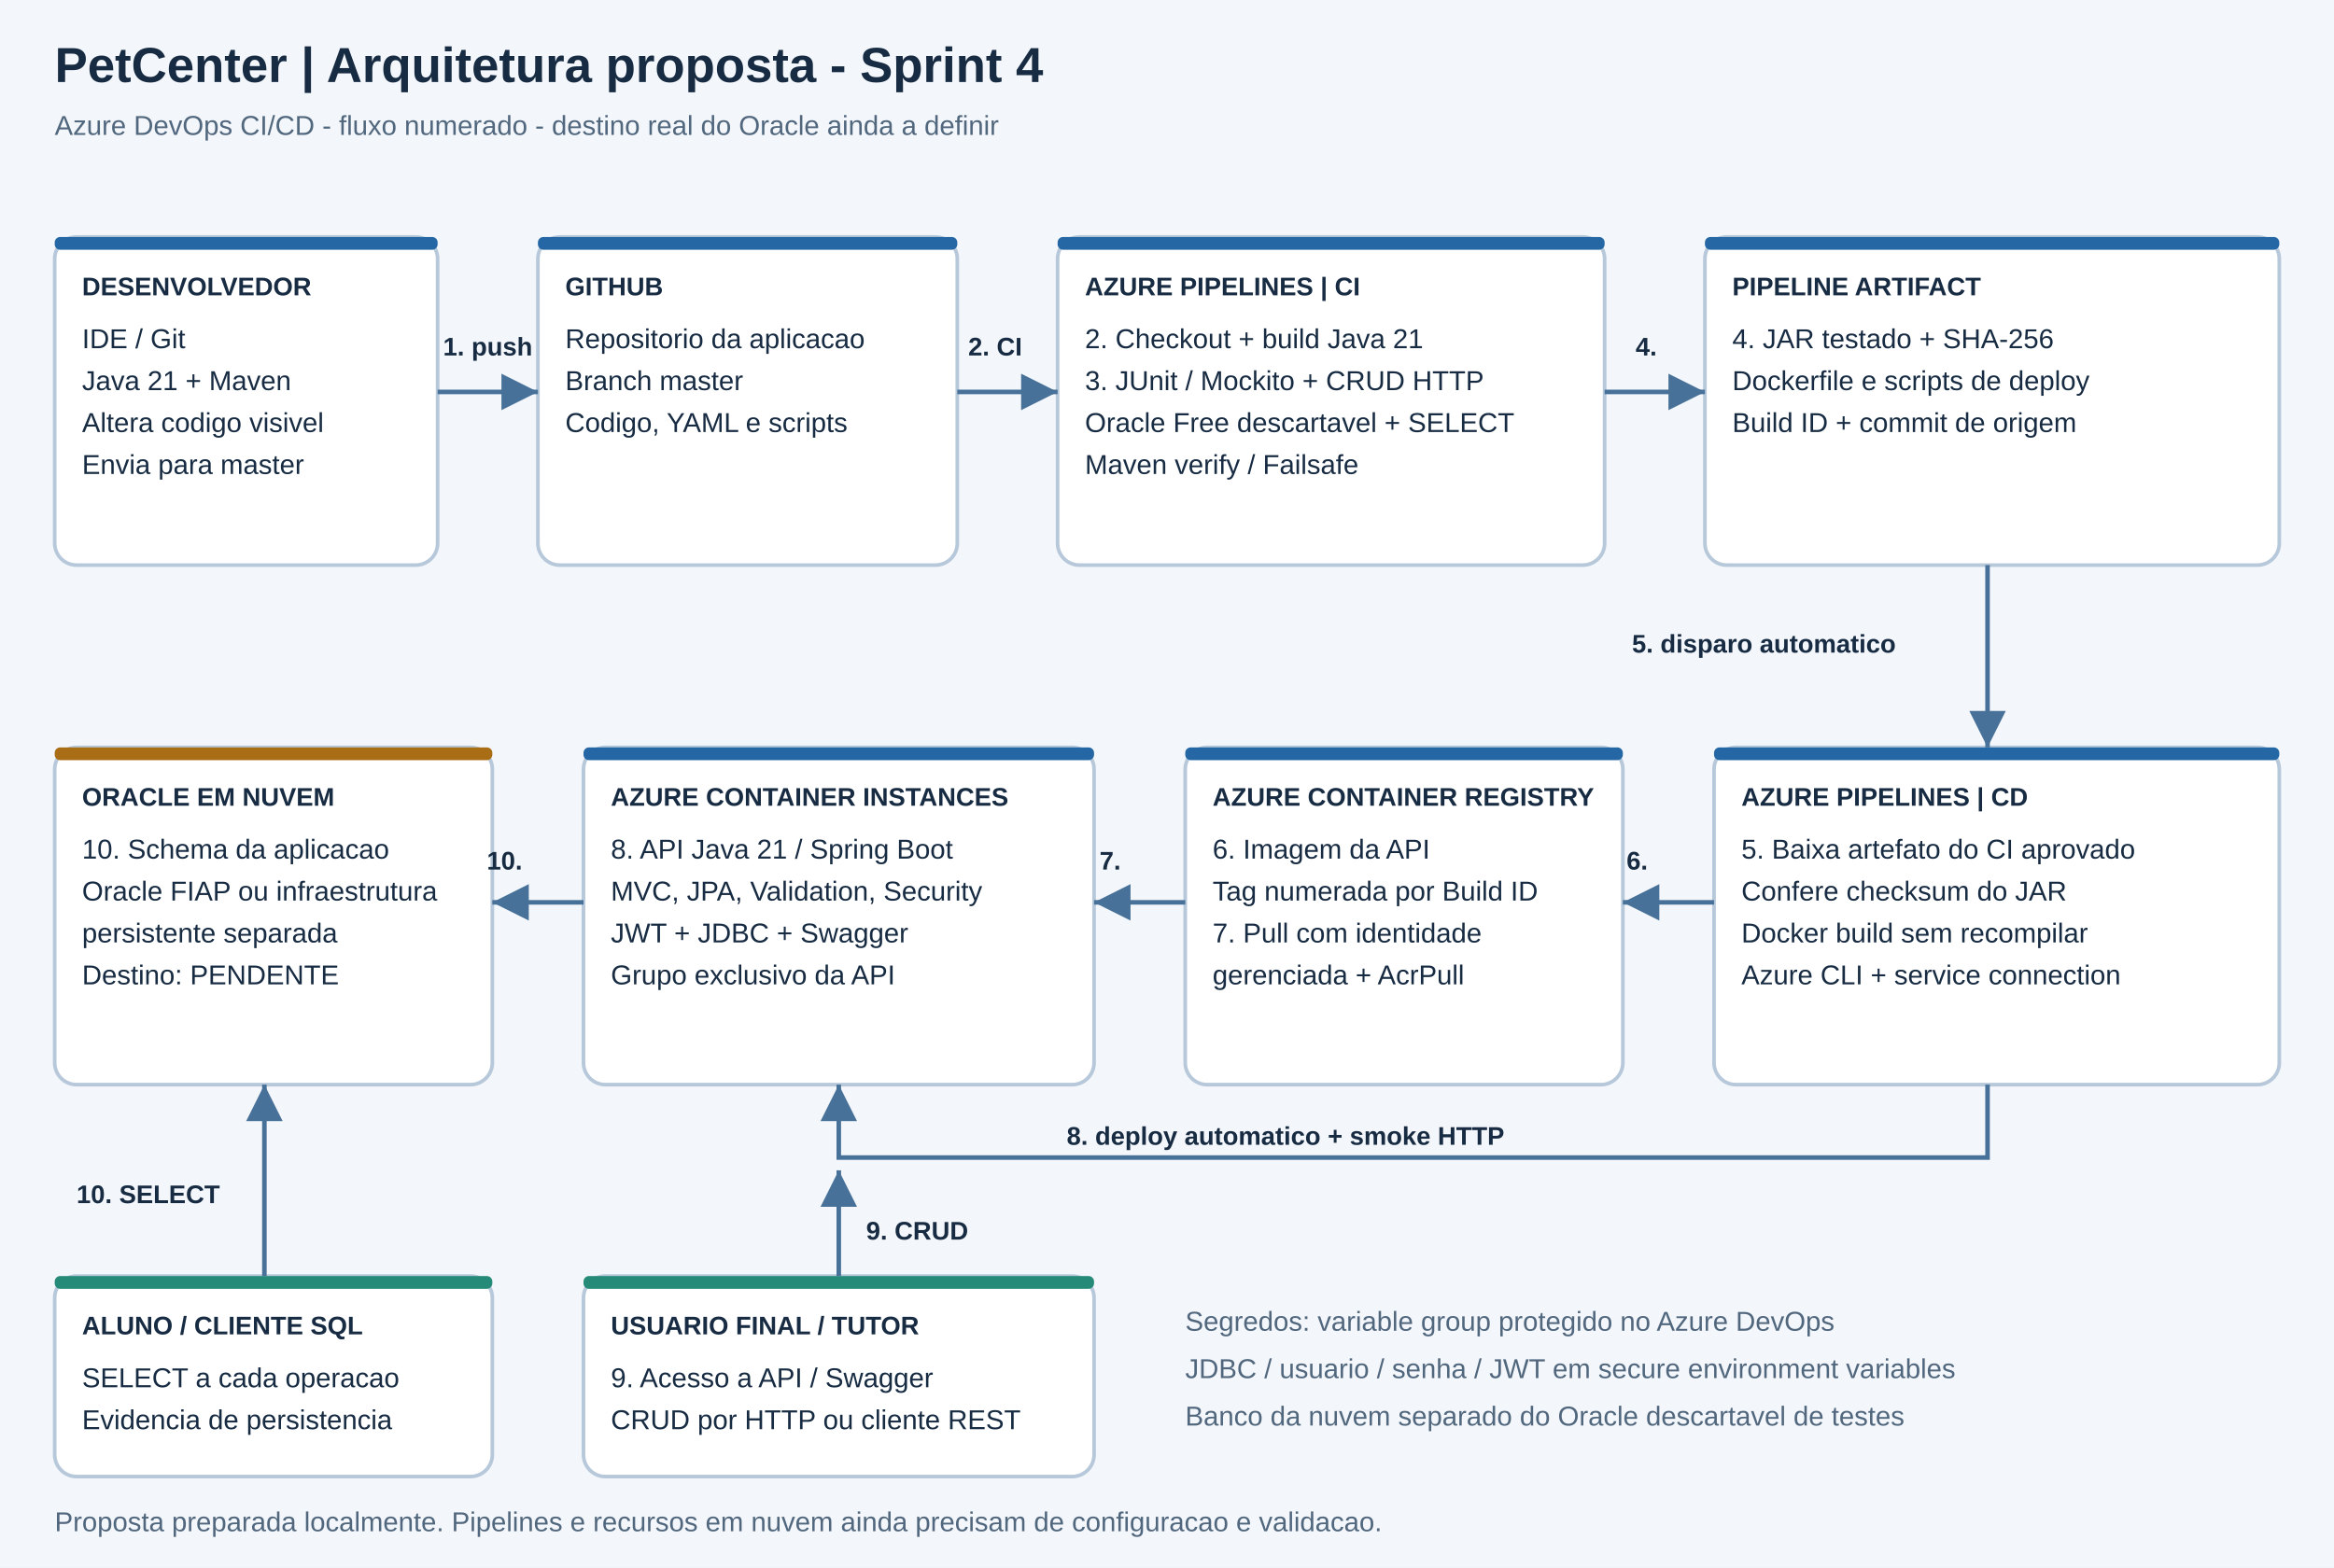
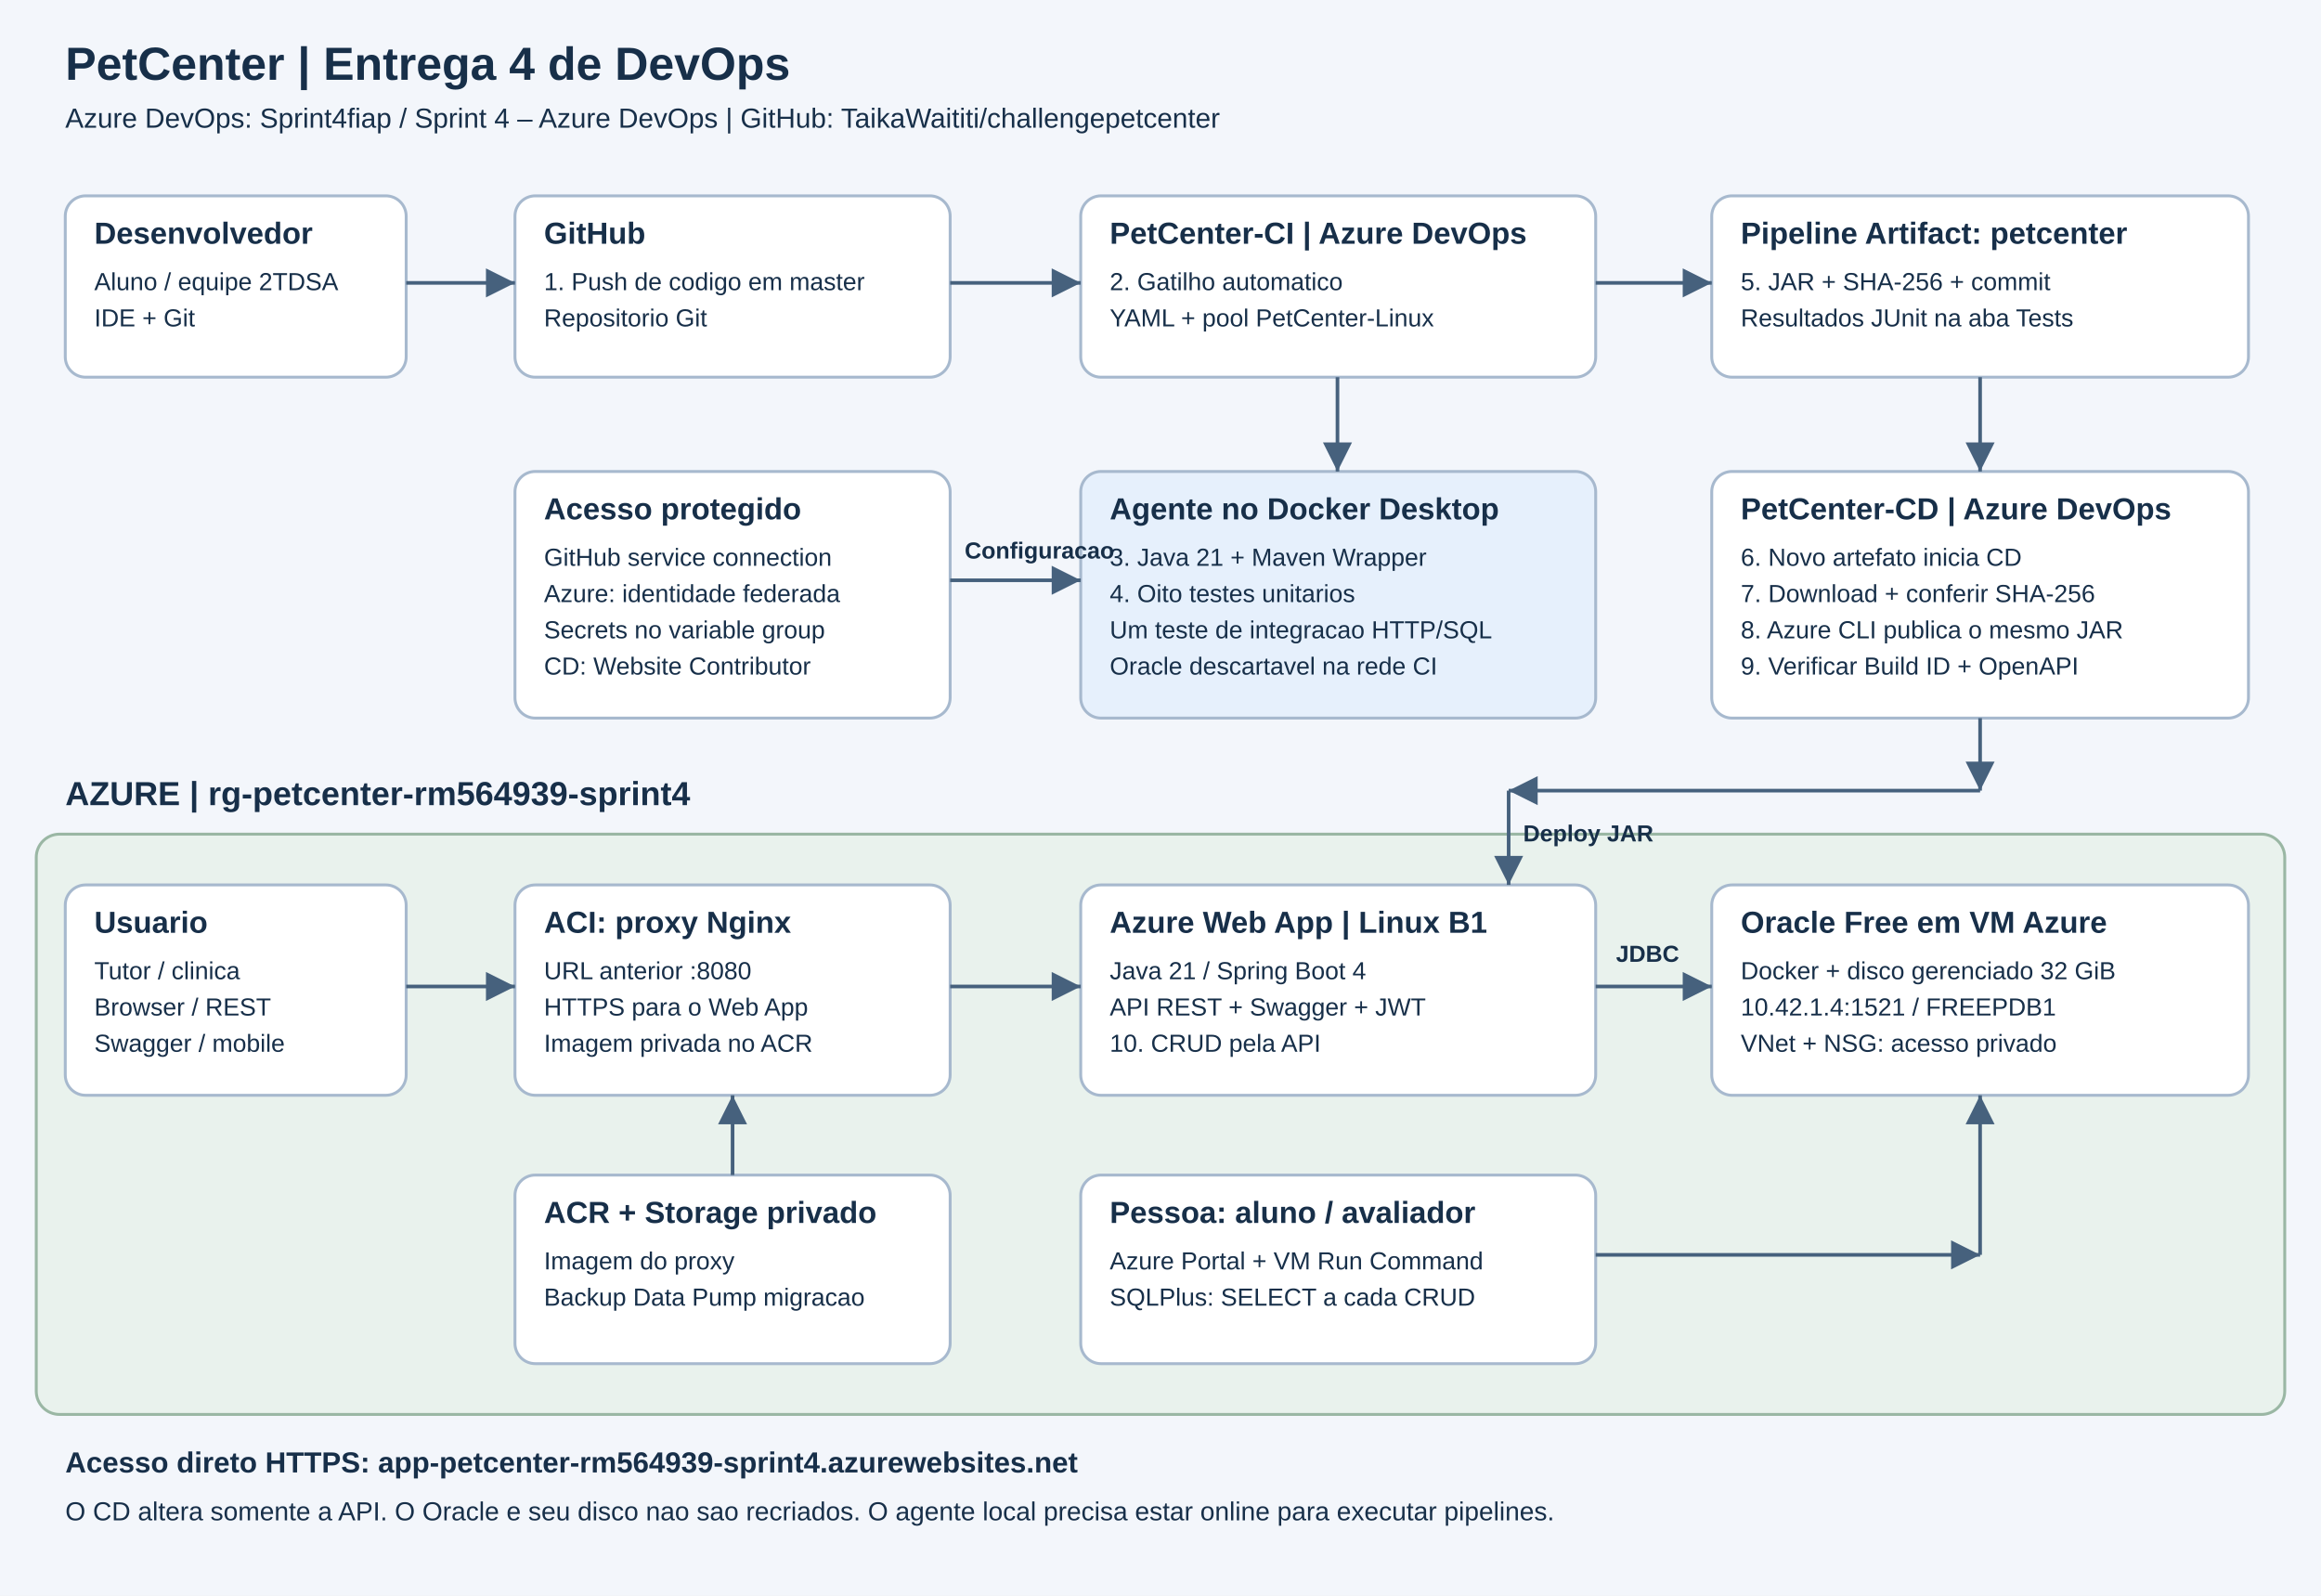
- <svg xmlns="http://www.w3.org/2000/svg" width="1280" height="860" viewBox="0 0 1280 860">
+ <svg xmlns="http://www.w3.org/2000/svg" width="1600" height="1100" viewBox="0 0 1600 1100">
  <defs>
    <marker id="arrow" markerWidth="9" markerHeight="9" refX="8" refY="4" orient="auto">
-       <path d="M0,0 L8,4 L0,8" fill="#477198" />
+       <path d="M0 0L8 4L0 8Z" fill="#46617d" />
    </marker>
  </defs>
-   <rect width="1280" height="860" fill="#f3f6fa" />
-   <style>text{font-family:Arial,sans-serif;fill:#172b42}.title{font-size:27px;font-weight:700}.sub{font-size:15px;fill:#51677e}.label{font-size:14px;font-weight:700}.body{font-size:15px}.box{fill:white;stroke:#b6c8da;stroke-width:2}.flow{fill:none;stroke:#477198;stroke-width:2.5;marker-end:url(#arrow)}</style>
-   <text class="title" x="30" y="45">PetCenter | Arquitetura proposta - Sprint 4</text>
-   <text class="sub" x="30" y="74">Azure DevOps CI/CD - fluxo numerado - destino real do Oracle ainda a definir</text>
-   <rect class="box" x="30" y="130" width="210" height="180" rx="12" />
-   <rect x="30" y="130" width="210" height="7" rx="3" fill="#2467a4" />
-   <text class="label" x="45" y="162">DESENVOLVEDOR</text>
-   <text class="body" x="45" y="191">IDE / Git</text>
-   <text class="body" x="45" y="214">Java 21 + Maven</text>
-   <text class="body" x="45" y="237">Altera codigo visivel</text>
-   <text class="body" x="45" y="260">Envia para master</text>
-   <rect class="box" x="295" y="130" width="230" height="180" rx="12" />
-   <rect x="295" y="130" width="230" height="7" rx="3" fill="#2467a4" />
-   <text class="label" x="310" y="162">GITHUB</text>
-   <text class="body" x="310" y="191">Repositorio da aplicacao</text>
-   <text class="body" x="310" y="214">Branch master</text>
-   <text class="body" x="310" y="237">Codigo, YAML e scripts</text>
-   <rect class="box" x="580" y="130" width="300" height="180" rx="12" />
-   <rect x="580" y="130" width="300" height="7" rx="3" fill="#2467a4" />
-   <text class="label" x="595" y="162">AZURE PIPELINES | CI</text>
-   <text class="body" x="595" y="191">2. Checkout + build Java 21</text>
-   <text class="body" x="595" y="214">3. JUnit / Mockito + CRUD HTTP</text>
-   <text class="body" x="595" y="237">Oracle Free descartavel + SELECT</text>
-   <text class="body" x="595" y="260">Maven verify / Failsafe</text>
-   <rect class="box" x="935" y="130" width="315" height="180" rx="12" />
-   <rect x="935" y="130" width="315" height="7" rx="3" fill="#2467a4" />
-   <text class="label" x="950" y="162">PIPELINE ARTIFACT</text>
-   <text class="body" x="950" y="191">4. JAR testado + SHA-256</text>
-   <text class="body" x="950" y="214">Dockerfile e scripts de deploy</text>
-   <text class="body" x="950" y="237">Build ID + commit de origem</text>
-   <path class="flow" d="M240 215 H295" />
-   <text class="label" x="243" y="195">1. push</text>
-   <path class="flow" d="M525 215 H580" />
-   <text class="label" x="531" y="195">2. CI</text>
-   <path class="flow" d="M880 215 H935" />
-   <text class="label" x="897" y="195">4.</text>
-   <rect class="box" x="30" y="410" width="240" height="185" rx="12" />
-   <rect x="30" y="410" width="240" height="7" rx="3" fill="#a96d16" />
-   <text class="label" x="45" y="442">ORACLE EM NUVEM</text>
-   <text class="body" x="45" y="471">10. Schema da aplicacao</text>
-   <text class="body" x="45" y="494">Oracle FIAP ou infraestrutura</text>
-   <text class="body" x="45" y="517">persistente separada</text>
-   <text class="body" x="45" y="540">Destino: PENDENTE</text>
-   <rect class="box" x="320" y="410" width="280" height="185" rx="12" />
-   <rect x="320" y="410" width="280" height="7" rx="3" fill="#2467a4" />
-   <text class="label" x="335" y="442">AZURE CONTAINER INSTANCES</text>
-   <text class="body" x="335" y="471">8. API Java 21 / Spring Boot</text>
-   <text class="body" x="335" y="494">MVC, JPA, Validation, Security</text>
-   <text class="body" x="335" y="517">JWT + JDBC + Swagger</text>
-   <text class="body" x="335" y="540">Grupo exclusivo da API</text>
-   <rect class="box" x="650" y="410" width="240" height="185" rx="12" />
-   <rect x="650" y="410" width="240" height="7" rx="3" fill="#2467a4" />
-   <text class="label" x="665" y="442">AZURE CONTAINER REGISTRY</text>
-   <text class="body" x="665" y="471">6. Imagem da API</text>
-   <text class="body" x="665" y="494">Tag numerada por Build ID</text>
-   <text class="body" x="665" y="517">7. Pull com identidade</text>
-   <text class="body" x="665" y="540">gerenciada + AcrPull</text>
-   <rect class="box" x="940" y="410" width="310" height="185" rx="12" />
-   <rect x="940" y="410" width="310" height="7" rx="3" fill="#2467a4" />
-   <text class="label" x="955" y="442">AZURE PIPELINES | CD</text>
-   <text class="body" x="955" y="471">5. Baixa artefato do CI aprovado</text>
-   <text class="body" x="955" y="494">Confere checksum do JAR</text>
-   <text class="body" x="955" y="517">Docker build sem recompilar</text>
-   <text class="body" x="955" y="540">Azure CLI + service connection</text>
-   <path class="flow" d="M1090 310 V410" />
-   <text class="label" x="895" y="358">5. disparo automatico</text>
-   <path class="flow" d="M940 495 H890" />
-   <text class="label" x="892" y="477">6.</text>
-   <path class="flow" d="M650 495 H600" />
-   <text class="label" x="603" y="477">7.</text>
-   <path class="flow" d="M320 495 H270" />
-   <text class="label" x="267" y="477">10.</text>
-   <path class="flow" d="M1090 595 V635 H460 V595" />
-   <text class="label" x="585" y="628">8. deploy automatico + smoke HTTP</text>
-   <rect class="box" x="320" y="700" width="280" height="110" rx="12" />
-   <rect x="320" y="700" width="280" height="7" rx="3" fill="#258a78" />
-   <text class="label" x="335" y="732">USUARIO FINAL / TUTOR</text>
-   <text class="body" x="335" y="761">9. Acesso a API / Swagger</text>
-   <text class="body" x="335" y="784">CRUD por HTTP ou cliente REST</text>
-   <path class="flow" d="M460 700 V642" />
-   <text class="label" x="475" y="680">9. CRUD</text>
-   <rect class="box" x="30" y="700" width="240" height="110" rx="12" />
-   <rect x="30" y="700" width="240" height="7" rx="3" fill="#258a78" />
-   <text class="label" x="45" y="732">ALUNO / CLIENTE SQL</text>
-   <text class="body" x="45" y="761">SELECT a cada operacao</text>
-   <text class="body" x="45" y="784">Evidencia de persistencia</text>
-   <path class="flow" d="M145 700 V595" />
-   <text class="label" x="42" y="660">10. SELECT</text>
-   <text class="sub" x="650" y="730">Segredos: variable group protegido no Azure DevOps</text>
-   <text class="sub" x="650" y="756">JDBC / usuario / senha / JWT em secure environment variables</text>
-   <text class="sub" x="650" y="782">Banco da nuvem separado do Oracle descartavel de testes</text>
-   <text class="sub" x="30" y="840">Proposta preparada localmente. Pipelines e recursos em nuvem ainda precisam de configuracao e validacao.</text>
+   <rect width="1600" height="1100" fill="#f3f6fb" />
+   <g font-family="Segoe UI,Arial" fill="#172f49">
+     <text x="45" y="55" font-size="32" font-weight="700">PetCenter | Entrega 4 de DevOps</text>
+     <text x="45" y="88" font-size="19">Azure DevOps: Sprint4fiap / Sprint 4 – Azure DevOps | GitHub: TaikaWaititi/challengepetcenter</text>
+     <rect x="45" y="135" width="235" height="125" rx="14" fill="#fff" stroke="#a7b9ce" stroke-width="2" />
+     <text x="65" y="168" font-size="21" font-weight="700">Desenvolvedor</text>
+     <text x="65" y="200" font-size="17">Aluno / equipe 2TDSA</text>
+     <text x="65" y="225" font-size="17">IDE + Git</text>
+     <rect x="355" y="135" width="300" height="125" rx="14" fill="#fff" stroke="#a7b9ce" stroke-width="2" />
+     <text x="375" y="168" font-size="21" font-weight="700">GitHub</text>
+     <text x="375" y="200" font-size="17">1. Push de codigo em master</text>
+     <text x="375" y="225" font-size="17">Repositorio Git</text>
+     <rect x="745" y="135" width="355" height="125" rx="14" fill="#fff" stroke="#a7b9ce" stroke-width="2" />
+     <text x="765" y="168" font-size="21" font-weight="700">PetCenter-CI | Azure DevOps</text>
+     <text x="765" y="200" font-size="17">2. Gatilho automatico</text>
+     <text x="765" y="225" font-size="17">YAML + pool PetCenter-Linux</text>
+     <rect x="1180" y="135" width="370" height="125" rx="14" fill="#fff" stroke="#a7b9ce" stroke-width="2" />
+     <text x="1200" y="168" font-size="21" font-weight="700">Pipeline Artifact: petcenter</text>
+     <text x="1200" y="200" font-size="17">5. JAR + SHA-256 + commit</text>
+     <text x="1200" y="225" font-size="17">Resultados JUnit na aba Tests</text>
+     <path d="M280 195L355 195" stroke="#46617d" stroke-width="2.5" fill="none" marker-end="url(#arrow)" />
+     <path d="M655 195L745 195" stroke="#46617d" stroke-width="2.5" fill="none" marker-end="url(#arrow)" />
+     <path d="M1100 195L1180 195" stroke="#46617d" stroke-width="2.5" fill="none" marker-end="url(#arrow)" />
+     <rect x="745" y="325" width="355" height="170" rx="14" fill="#e6f0fc" stroke="#a7b9ce" stroke-width="2" />
+     <text x="765" y="358" font-size="21" font-weight="700">Agente no Docker Desktop</text>
+     <text x="765" y="390" font-size="17">3. Java 21 + Maven Wrapper</text>
+     <text x="765" y="415" font-size="17">4. Oito testes unitarios</text>
+     <text x="765" y="440" font-size="17">Um teste de integracao HTTP/SQL</text>
+     <text x="765" y="465" font-size="17">Oracle descartavel na rede CI</text>
+     <path d="M922 260L922 325" stroke="#46617d" stroke-width="2.5" fill="none" marker-end="url(#arrow)" />
+     <rect x="1180" y="325" width="370" height="170" rx="14" fill="#fff" stroke="#a7b9ce" stroke-width="2" />
+     <text x="1200" y="358" font-size="21" font-weight="700">PetCenter-CD | Azure DevOps</text>
+     <text x="1200" y="390" font-size="17">6. Novo artefato inicia CD</text>
+     <text x="1200" y="415" font-size="17">7. Download + conferir SHA-256</text>
+     <text x="1200" y="440" font-size="17">8. Azure CLI publica o mesmo JAR</text>
+     <text x="1200" y="465" font-size="17">9. Verificar Build ID + OpenAPI</text>
+     <path d="M1365 260L1365 325" stroke="#46617d" stroke-width="2.5" fill="none" marker-end="url(#arrow)" />
+     <rect x="355" y="325" width="300" height="170" rx="14" fill="#fff" stroke="#a7b9ce" stroke-width="2" />
+     <text x="375" y="358" font-size="21" font-weight="700">Acesso protegido</text>
+     <text x="375" y="390" font-size="17">GitHub service connection</text>
+     <text x="375" y="415" font-size="17">Azure: identidade federada</text>
+     <text x="375" y="440" font-size="17">Secrets no variable group</text>
+     <text x="375" y="465" font-size="17">CD: Website Contributor</text>
+     <path d="M655 400L745 400" stroke="#46617d" stroke-width="2.5" fill="none" marker-end="url(#arrow)" />
+     <text x="665" y="385" font-size="16" font-weight="700">Configuracao</text>
+     <text x="45" y="555" font-size="23" font-weight="700">AZURE | rg-petcenter-rm564939-sprint4</text>
+     <rect x="25" y="575" width="1550" height="400" rx="16" fill="#e9f2ed" stroke="#9ab7a4" stroke-width="2" />
+     <rect x="355" y="610" width="300" height="145" rx="14" fill="#fff" stroke="#a7b9ce" stroke-width="2" />
+     <text x="375" y="643" font-size="21" font-weight="700">ACI: proxy Nginx</text>
+     <text x="375" y="675" font-size="17">URL anterior :8080</text>
+     <text x="375" y="700" font-size="17">HTTPS para o Web App</text>
+     <text x="375" y="725" font-size="17">Imagem privada no ACR</text>
+     <rect x="745" y="610" width="355" height="145" rx="14" fill="#fff" stroke="#a7b9ce" stroke-width="2" />
+     <text x="765" y="643" font-size="21" font-weight="700">Azure Web App | Linux B1</text>
+     <text x="765" y="675" font-size="17">Java 21 / Spring Boot 4</text>
+     <text x="765" y="700" font-size="17">API REST + Swagger + JWT</text>
+     <text x="765" y="725" font-size="17">10. CRUD pela API</text>
+     <rect x="1180" y="610" width="370" height="145" rx="14" fill="#fff" stroke="#a7b9ce" stroke-width="2" />
+     <text x="1200" y="643" font-size="21" font-weight="700">Oracle Free em VM Azure</text>
+     <text x="1200" y="675" font-size="17">Docker + disco gerenciado 32 GiB</text>
+     <text x="1200" y="700" font-size="17">10.42.1.4:1521 / FREEPDB1</text>
+     <text x="1200" y="725" font-size="17">VNet + NSG: acesso privado</text>
+     <path d="M1365 495L1365 545" stroke="#46617d" stroke-width="2.5" fill="none" marker-end="url(#arrow)" />
+     <path d="M1365 545L1040 545" stroke="#46617d" stroke-width="2.5" fill="none" marker-end="url(#arrow)" />
+     <path d="M1040 545L1040 610" stroke="#46617d" stroke-width="2.5" fill="none" marker-end="url(#arrow)" />
+     <text x="1050" y="580" font-size="16" font-weight="700">Deploy JAR</text>
+     <path d="M655 680L745 680" stroke="#46617d" stroke-width="2.5" fill="none" marker-end="url(#arrow)" />
+     <path d="M1100 680L1180 680" stroke="#46617d" stroke-width="2.5" fill="none" marker-end="url(#arrow)" />
+     <text x="1114" y="663" font-size="16" font-weight="700">JDBC</text>
+     <rect x="355" y="810" width="300" height="130" rx="14" fill="#fff" stroke="#a7b9ce" stroke-width="2" />
+     <text x="375" y="843" font-size="21" font-weight="700">ACR + Storage privado</text>
+     <text x="375" y="875" font-size="17">Imagem do proxy</text>
+     <text x="375" y="900" font-size="17">Backup Data Pump migracao</text>
+     <path d="M505 810L505 755" stroke="#46617d" stroke-width="2.5" fill="none" marker-end="url(#arrow)" />
+     <rect x="745" y="810" width="355" height="130" rx="14" fill="#fff" stroke="#a7b9ce" stroke-width="2" />
+     <text x="765" y="843" font-size="21" font-weight="700">Pessoa: aluno / avaliador</text>
+     <text x="765" y="875" font-size="17">Azure Portal + VM Run Command</text>
+     <text x="765" y="900" font-size="17">SQLPlus: SELECT a cada CRUD</text>
+     <path d="M1100 865L1365 865" stroke="#46617d" stroke-width="2.5" fill="none" marker-end="url(#arrow)" />
+     <path d="M1365 865L1365 755" stroke="#46617d" stroke-width="2.5" fill="none" marker-end="url(#arrow)" />
+     <rect x="45" y="610" width="235" height="145" rx="14" fill="#fff" stroke="#a7b9ce" stroke-width="2" />
+     <text x="65" y="643" font-size="21" font-weight="700">Usuario</text>
+     <text x="65" y="675" font-size="17">Tutor / clinica</text>
+     <text x="65" y="700" font-size="17">Browser / REST</text>
+     <text x="65" y="725" font-size="17">Swagger / mobile</text>
+     <path d="M280 680L355 680" stroke="#46617d" stroke-width="2.5" fill="none" marker-end="url(#arrow)" />
+     <text x="45" y="1015" font-size="20" font-weight="700">Acesso direto HTTPS: app-petcenter-rm564939-sprint4.azurewebsites.net</text>
+     <text x="45" y="1048" font-size="18">O CD altera somente a API. O Oracle e seu disco nao sao recriados. O agente local precisa estar online para executar pipelines.</text>
+   </g>
</svg>
